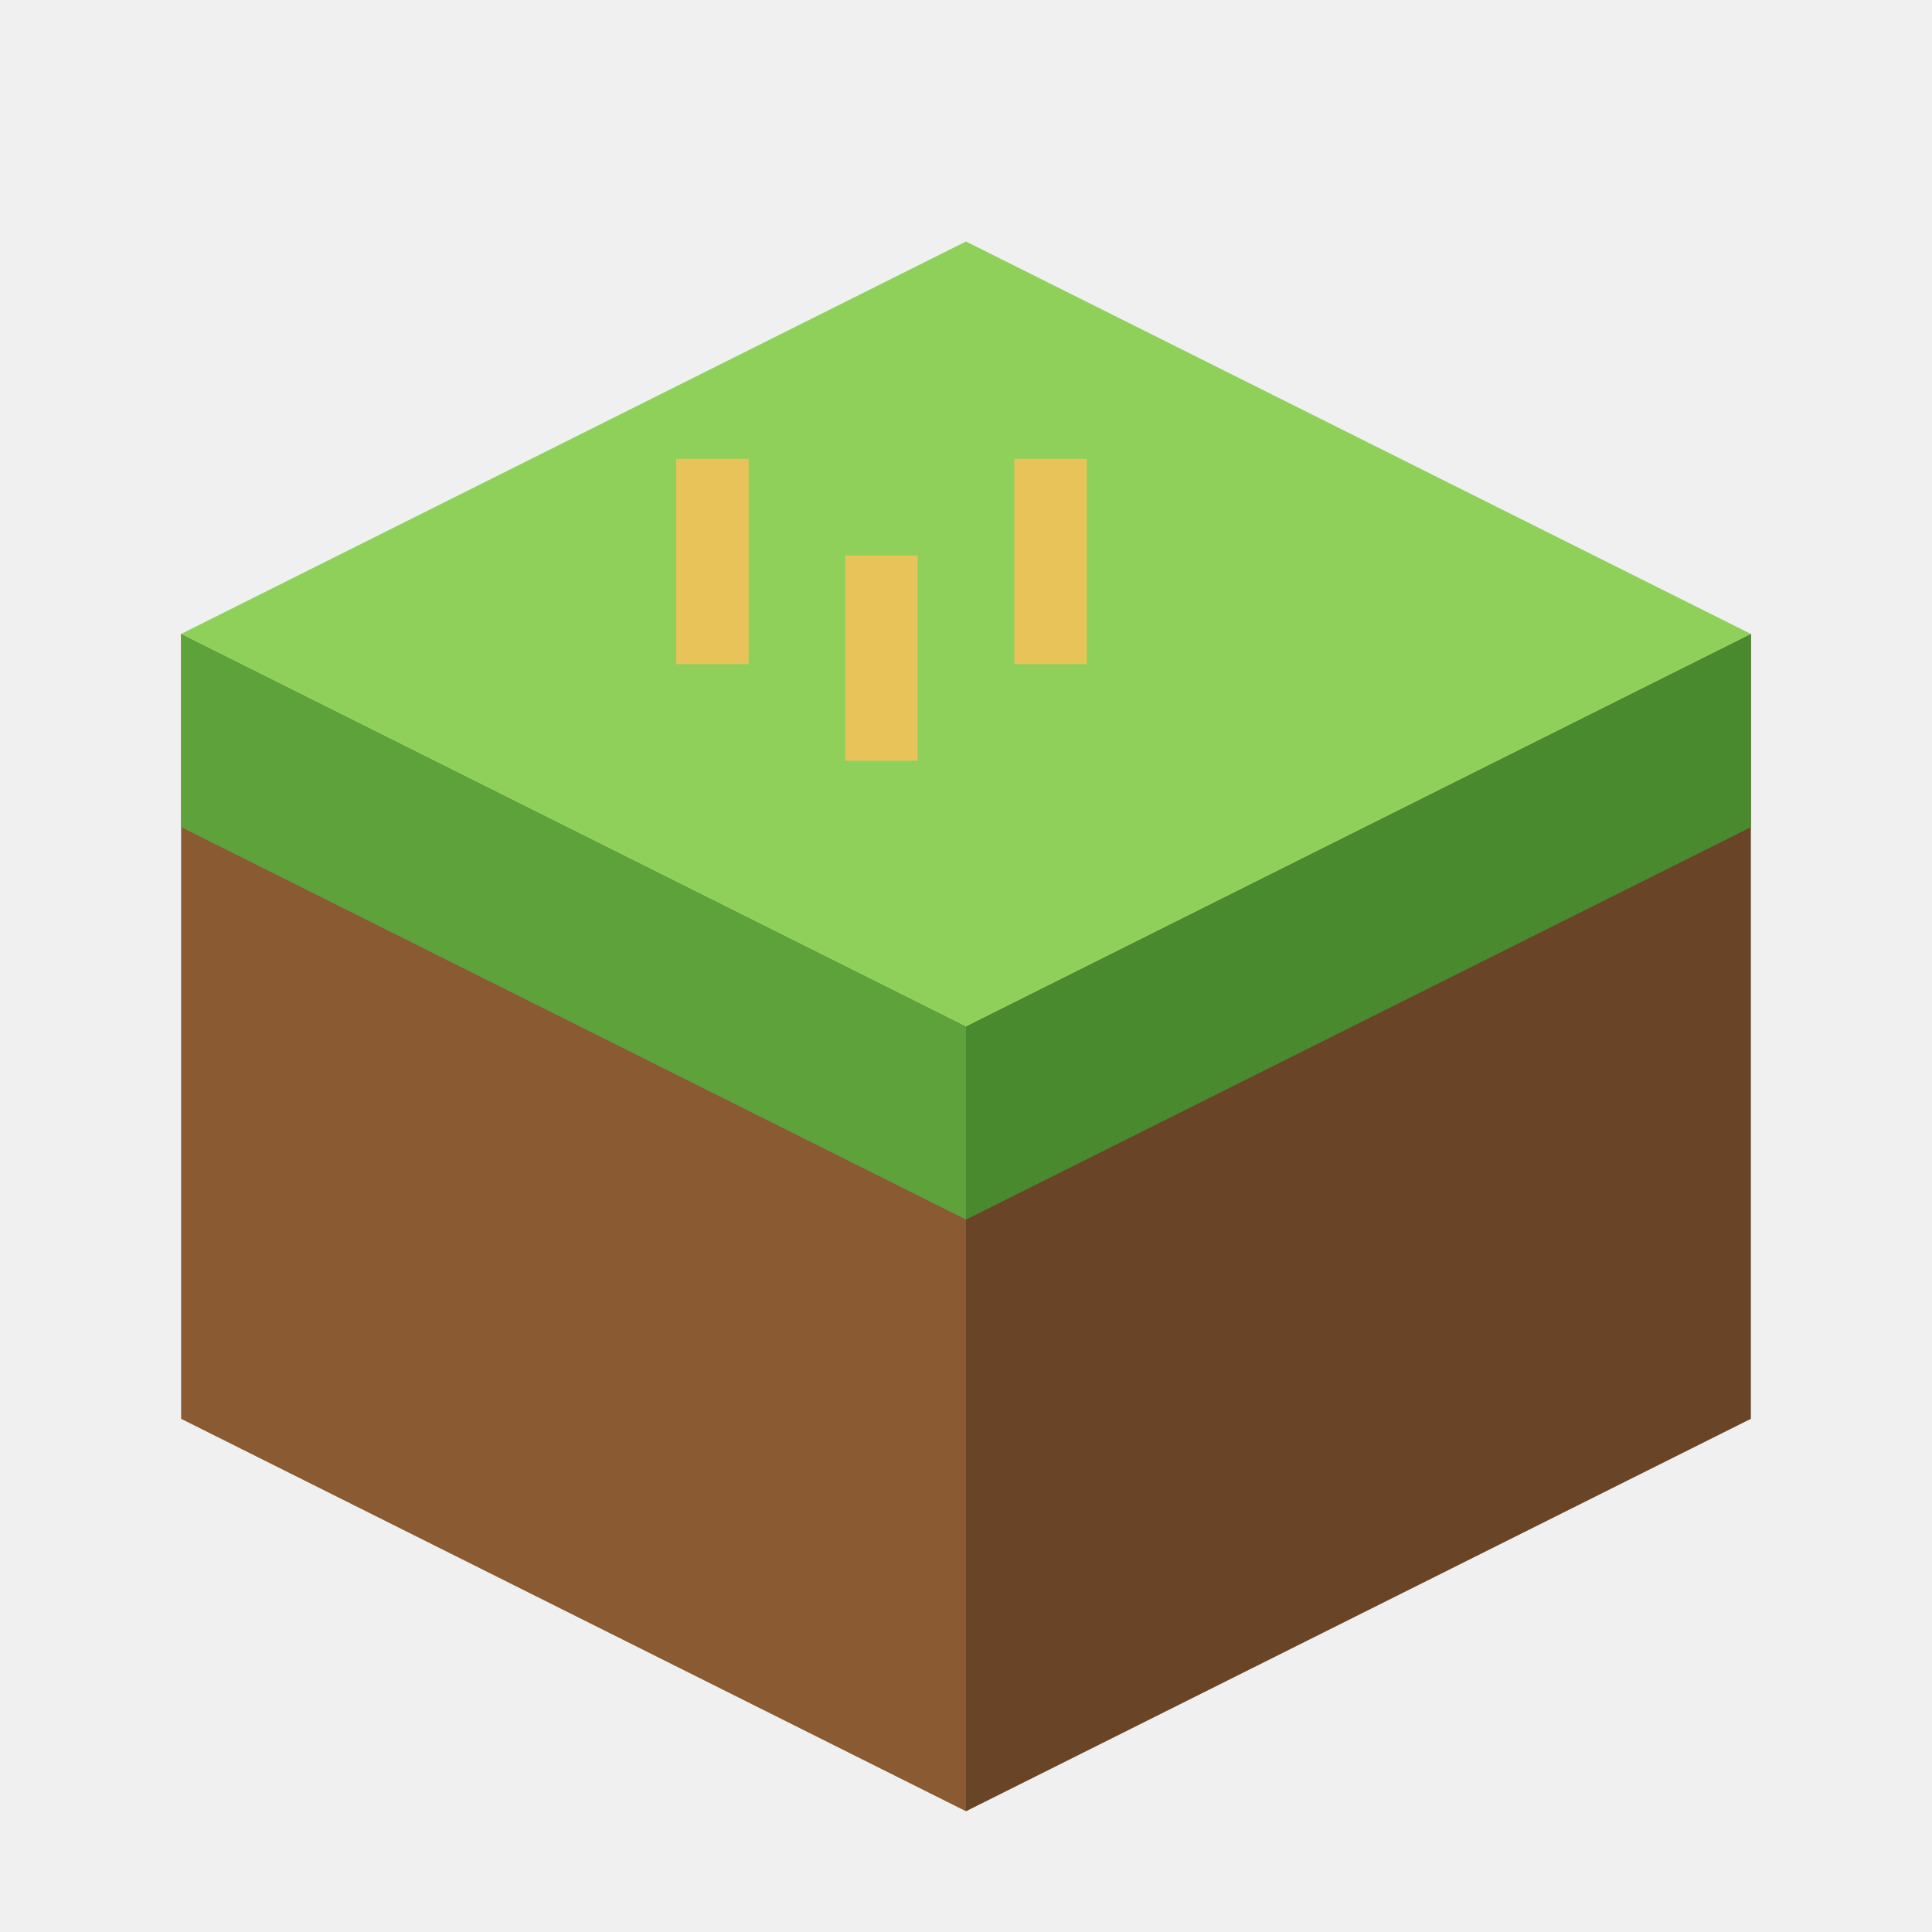
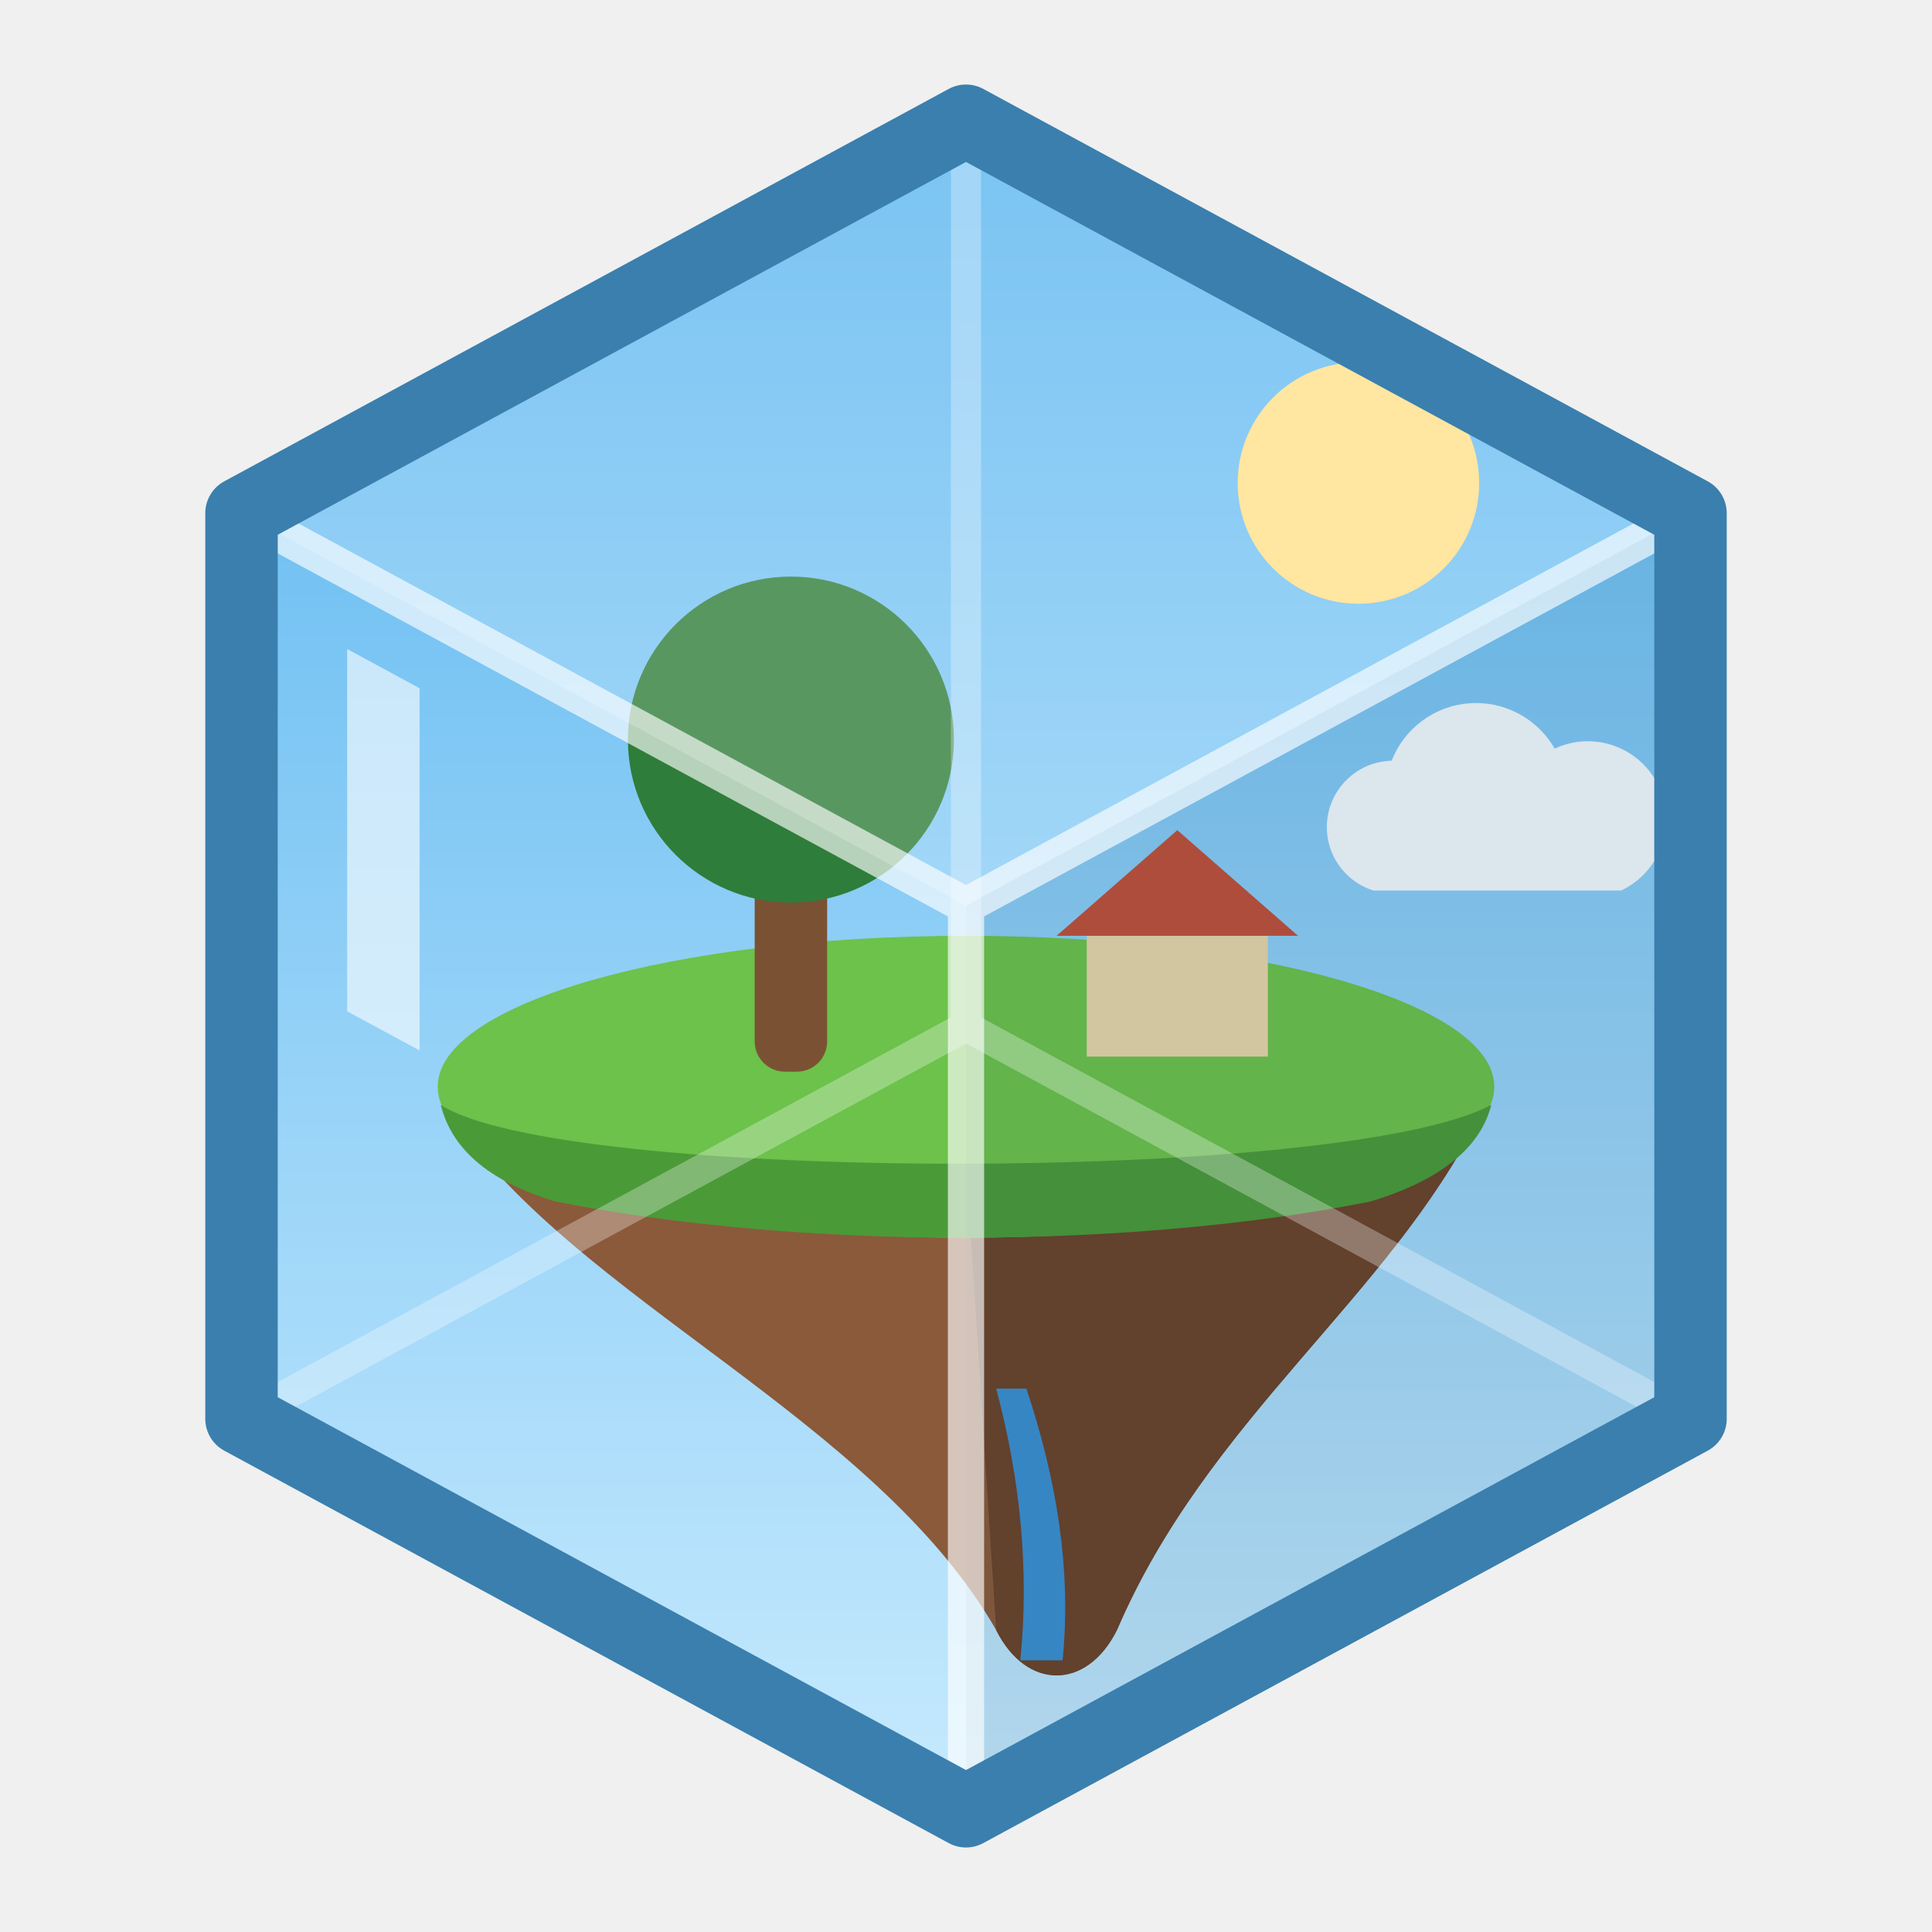
- <svg xmlns="http://www.w3.org/2000/svg" viewBox="0 0 32 32">
-   <path fill="#8a5a33" d="M3 10.5 16 17v13L3 23.5z" />
-   <path fill="#6a4426" d="M29 10.5 16 17v13l13-6.5z" />
-   <path fill="#5da23a" d="M3 10.5 16 17v3.2L3 13.7z" />
-   <path fill="#4a8a2e" d="M29 10.5 16 17v3.2l13-6.5z" />
-   <path fill="#8fd05a" d="M16 4 29 10.5 16 17 3 10.5z" />
-   <path fill="#e8c35a" d="M14 9.2h1.2v3.4H14zm2.8-1.6H18V11h-1.2zm-5.6 0h1.2V11h-1.2z" />
+ <svg xmlns="http://www.w3.org/2000/svg" viewBox="0 0 64 64">
+   <defs>
+     <clipPath id="cube">
+       <path d="M32 4 56 17v30L32 60 8 47V17z" />
+     </clipPath>
+     <linearGradient id="sky" x1="0" y1="0" x2="0" y2="1">
+       <stop offset="0" stop-color="#4fb0ee" />
+       <stop offset="1" stop-color="#cfeeff" />
+     </linearGradient>
+   </defs>
+   <g clip-path="url(#cube)">
+     <rect width="64" height="64" fill="url(#sky)" />
+     <circle cx="45" cy="16" r="4" fill="#ffe08a" />
+     <path fill="#fff" fill-opacity=".9" d="M45.5 29.5a2.2 2.2 0 0 1 .6-4.3 3 3 0 0 1 5.4-.4 2.4 2.4 0 0 1 2.2 4.7z" />
+     <path fill="#8a5a3a" d="M15 37c6 2 28 2 34 0-3 6-9 10-12 17-1 2-3 2-4 0-4-7-14-11-18-17z" />
+     <path fill="#6b4329" d="M32 38.5c5 0 12-.6 17-1.5-3 6-9 10-12 17-1 2-3 2-4 0z" />
+     <path fill="#3b8fd0" d="M34 46c1 3 1.5 6 1.2 9h-1.4c.3-3 0-6-.8-9z" />
+     <ellipse cx="32" cy="36" rx="17.5" ry="5" fill="#6cc24a" />
+     <path fill="#4b9a38" d="M14.6 36.6c4 2.6 30 2.6 34.8 0-.4 1.6-2 2.6-4 3.2-8 1.6-19 1.6-27 0-2-.6-3.4-1.6-3.8-3.2z" />
+     <rect x="25" y="27" width="2.4" height="8.5" rx="1" fill="#7a5233" />
+     <circle cx="26.2" cy="24.5" r="5.4" fill="#2f7d3a" />
+     <path fill="#e8d6a8" d="M36 30.5h6v4.5h-6z" />
+     <path fill="#c0503a" d="M35 31l4-3.5 4 3.5z" />
+   </g>
+   <path fill="#fff" fill-opacity=".2" d="M32 4 56 17 32 30 8 17z" />
+   <path fill="#0b3550" fill-opacity=".1" d="M56 17v30L32 60V30z" />
+   <g fill="none" stroke="#fff" stroke-linecap="round">
+     <path stroke-opacity=".3" stroke-width="1" d="M32 4v30M8 47l24-13 24 13" />
+     <path stroke-opacity=".65" stroke-width="1.2" d="M8 17l24 13 24-13M32 30v30" />
+   </g>
+   <path fill="#fff" fill-opacity=".6" d="M11.5 21.5l2.4 1.3v12l-2.4-1.3z" />
+   <path fill="none" stroke="#3a7fae" stroke-width="2.4" stroke-linejoin="round" d="M32 4 56 17v30L32 60 8 47V17z" />
</svg>
